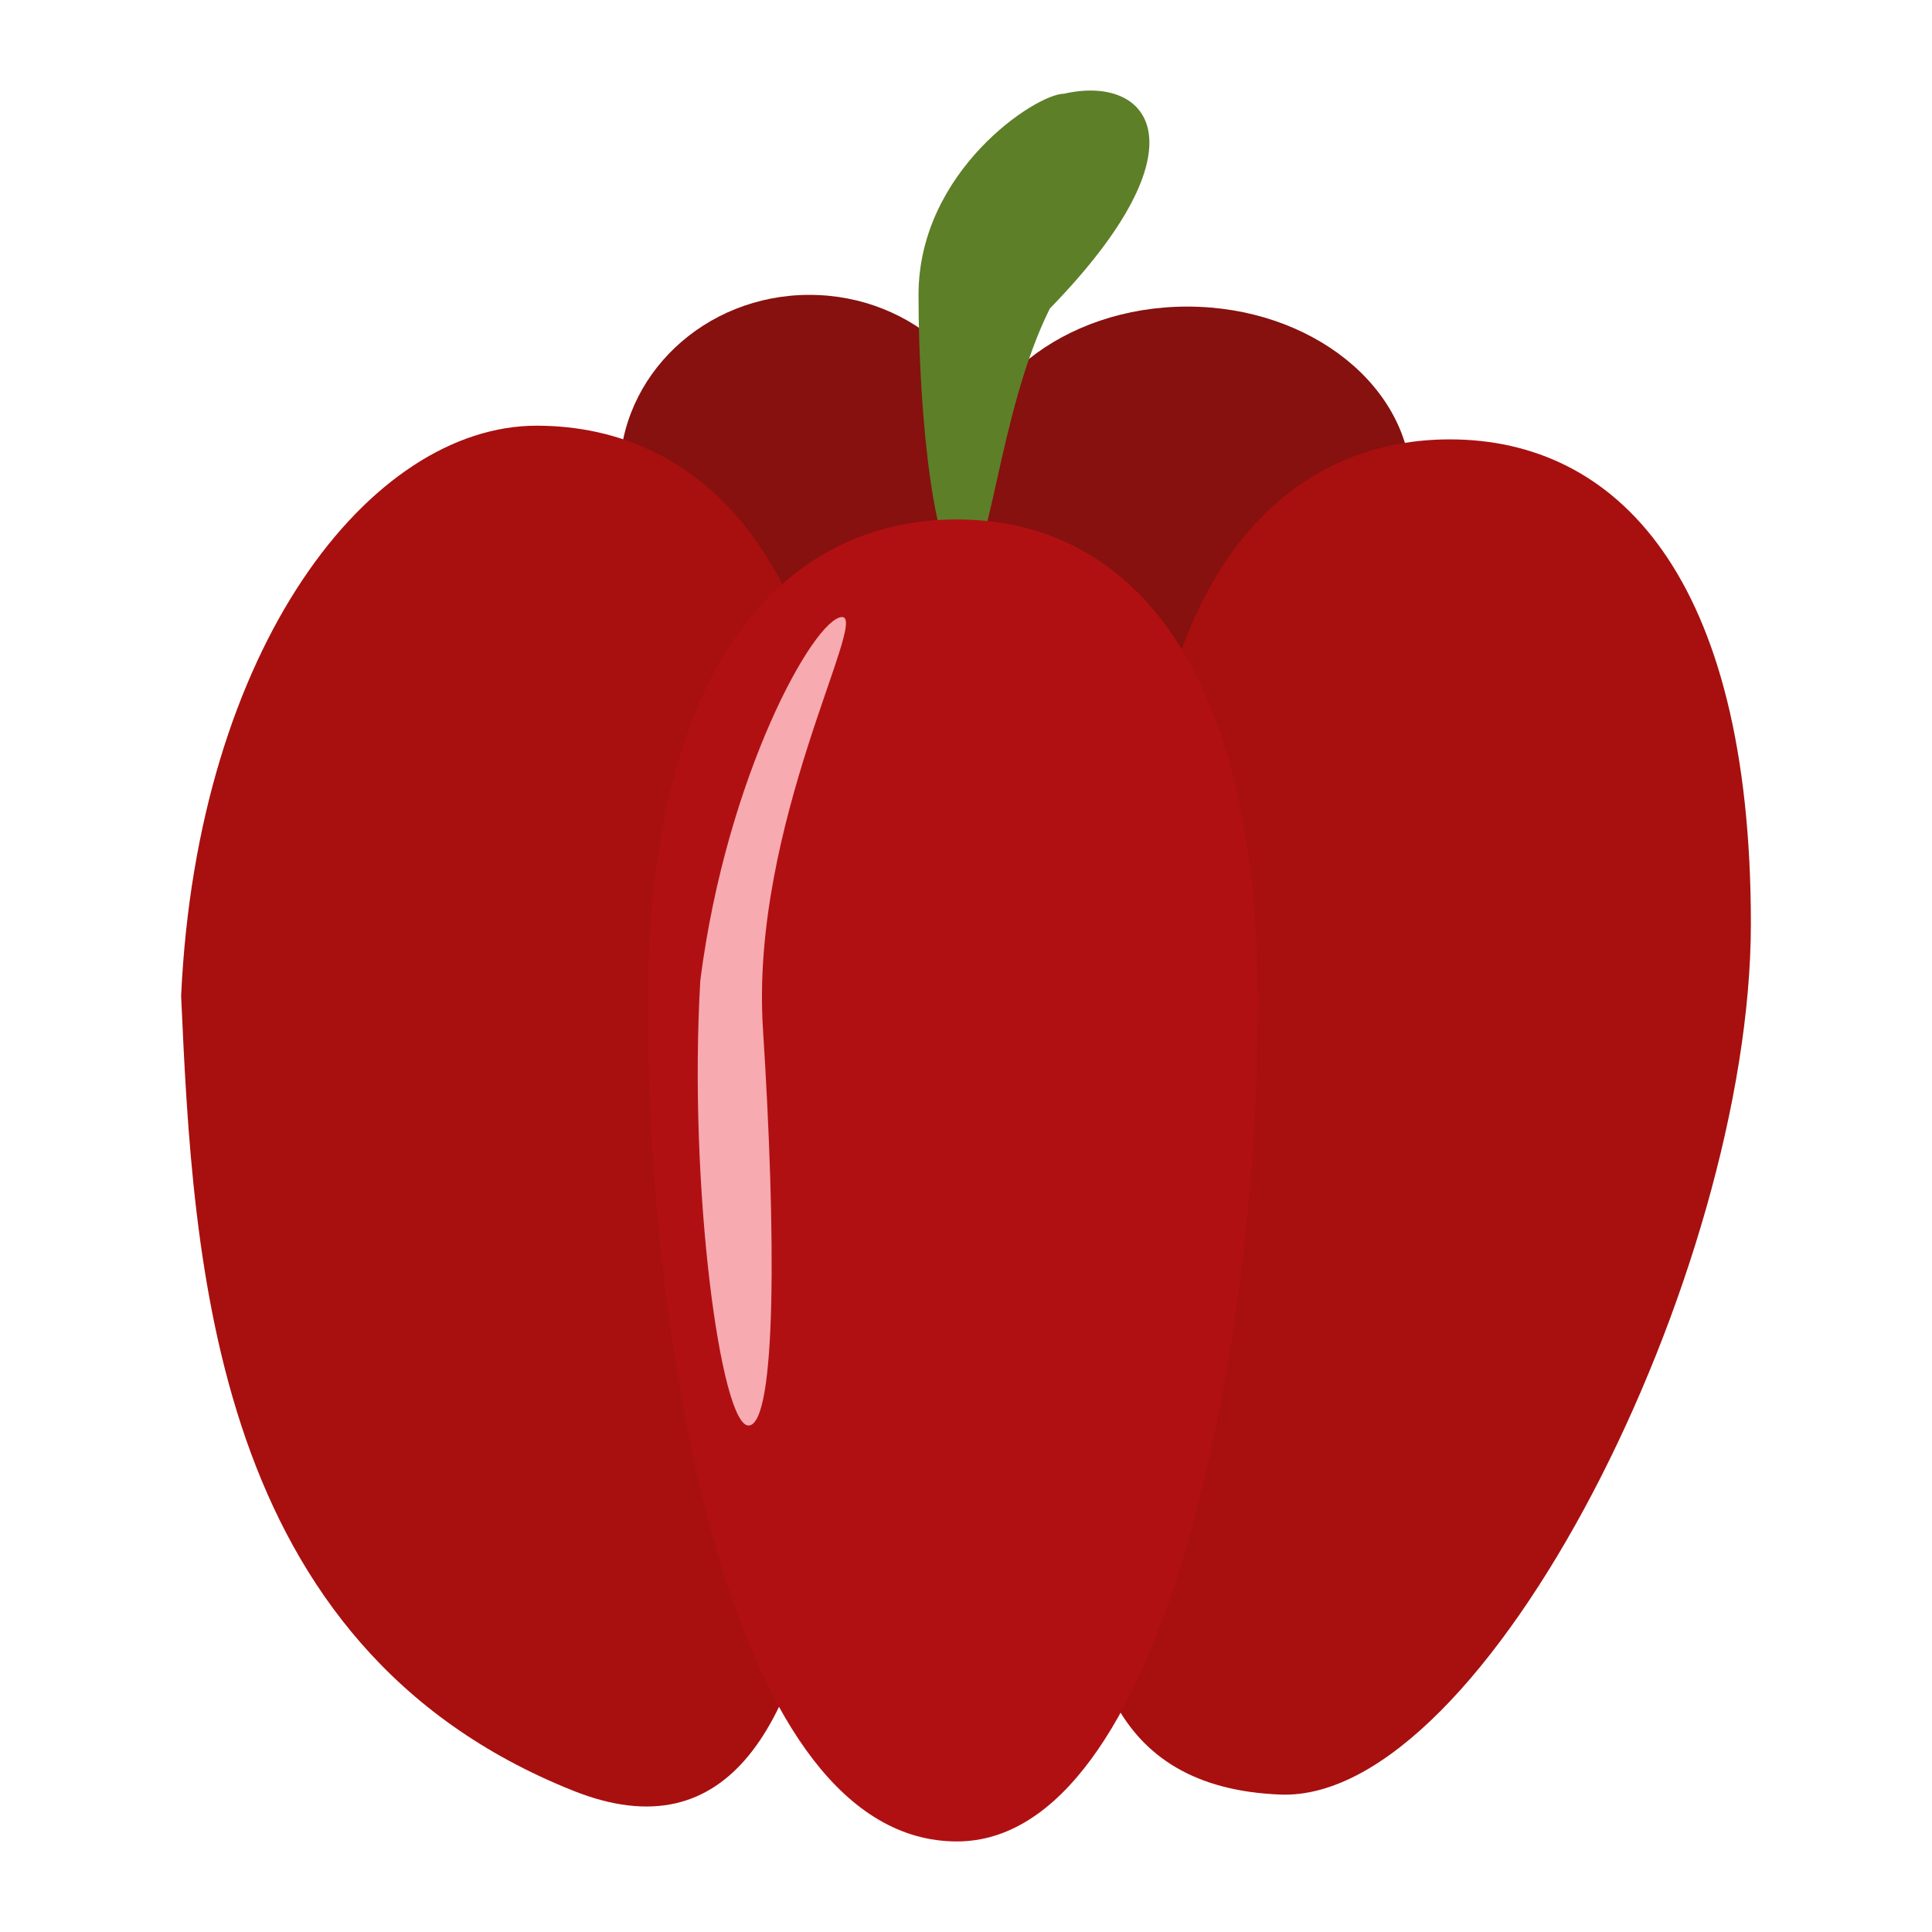
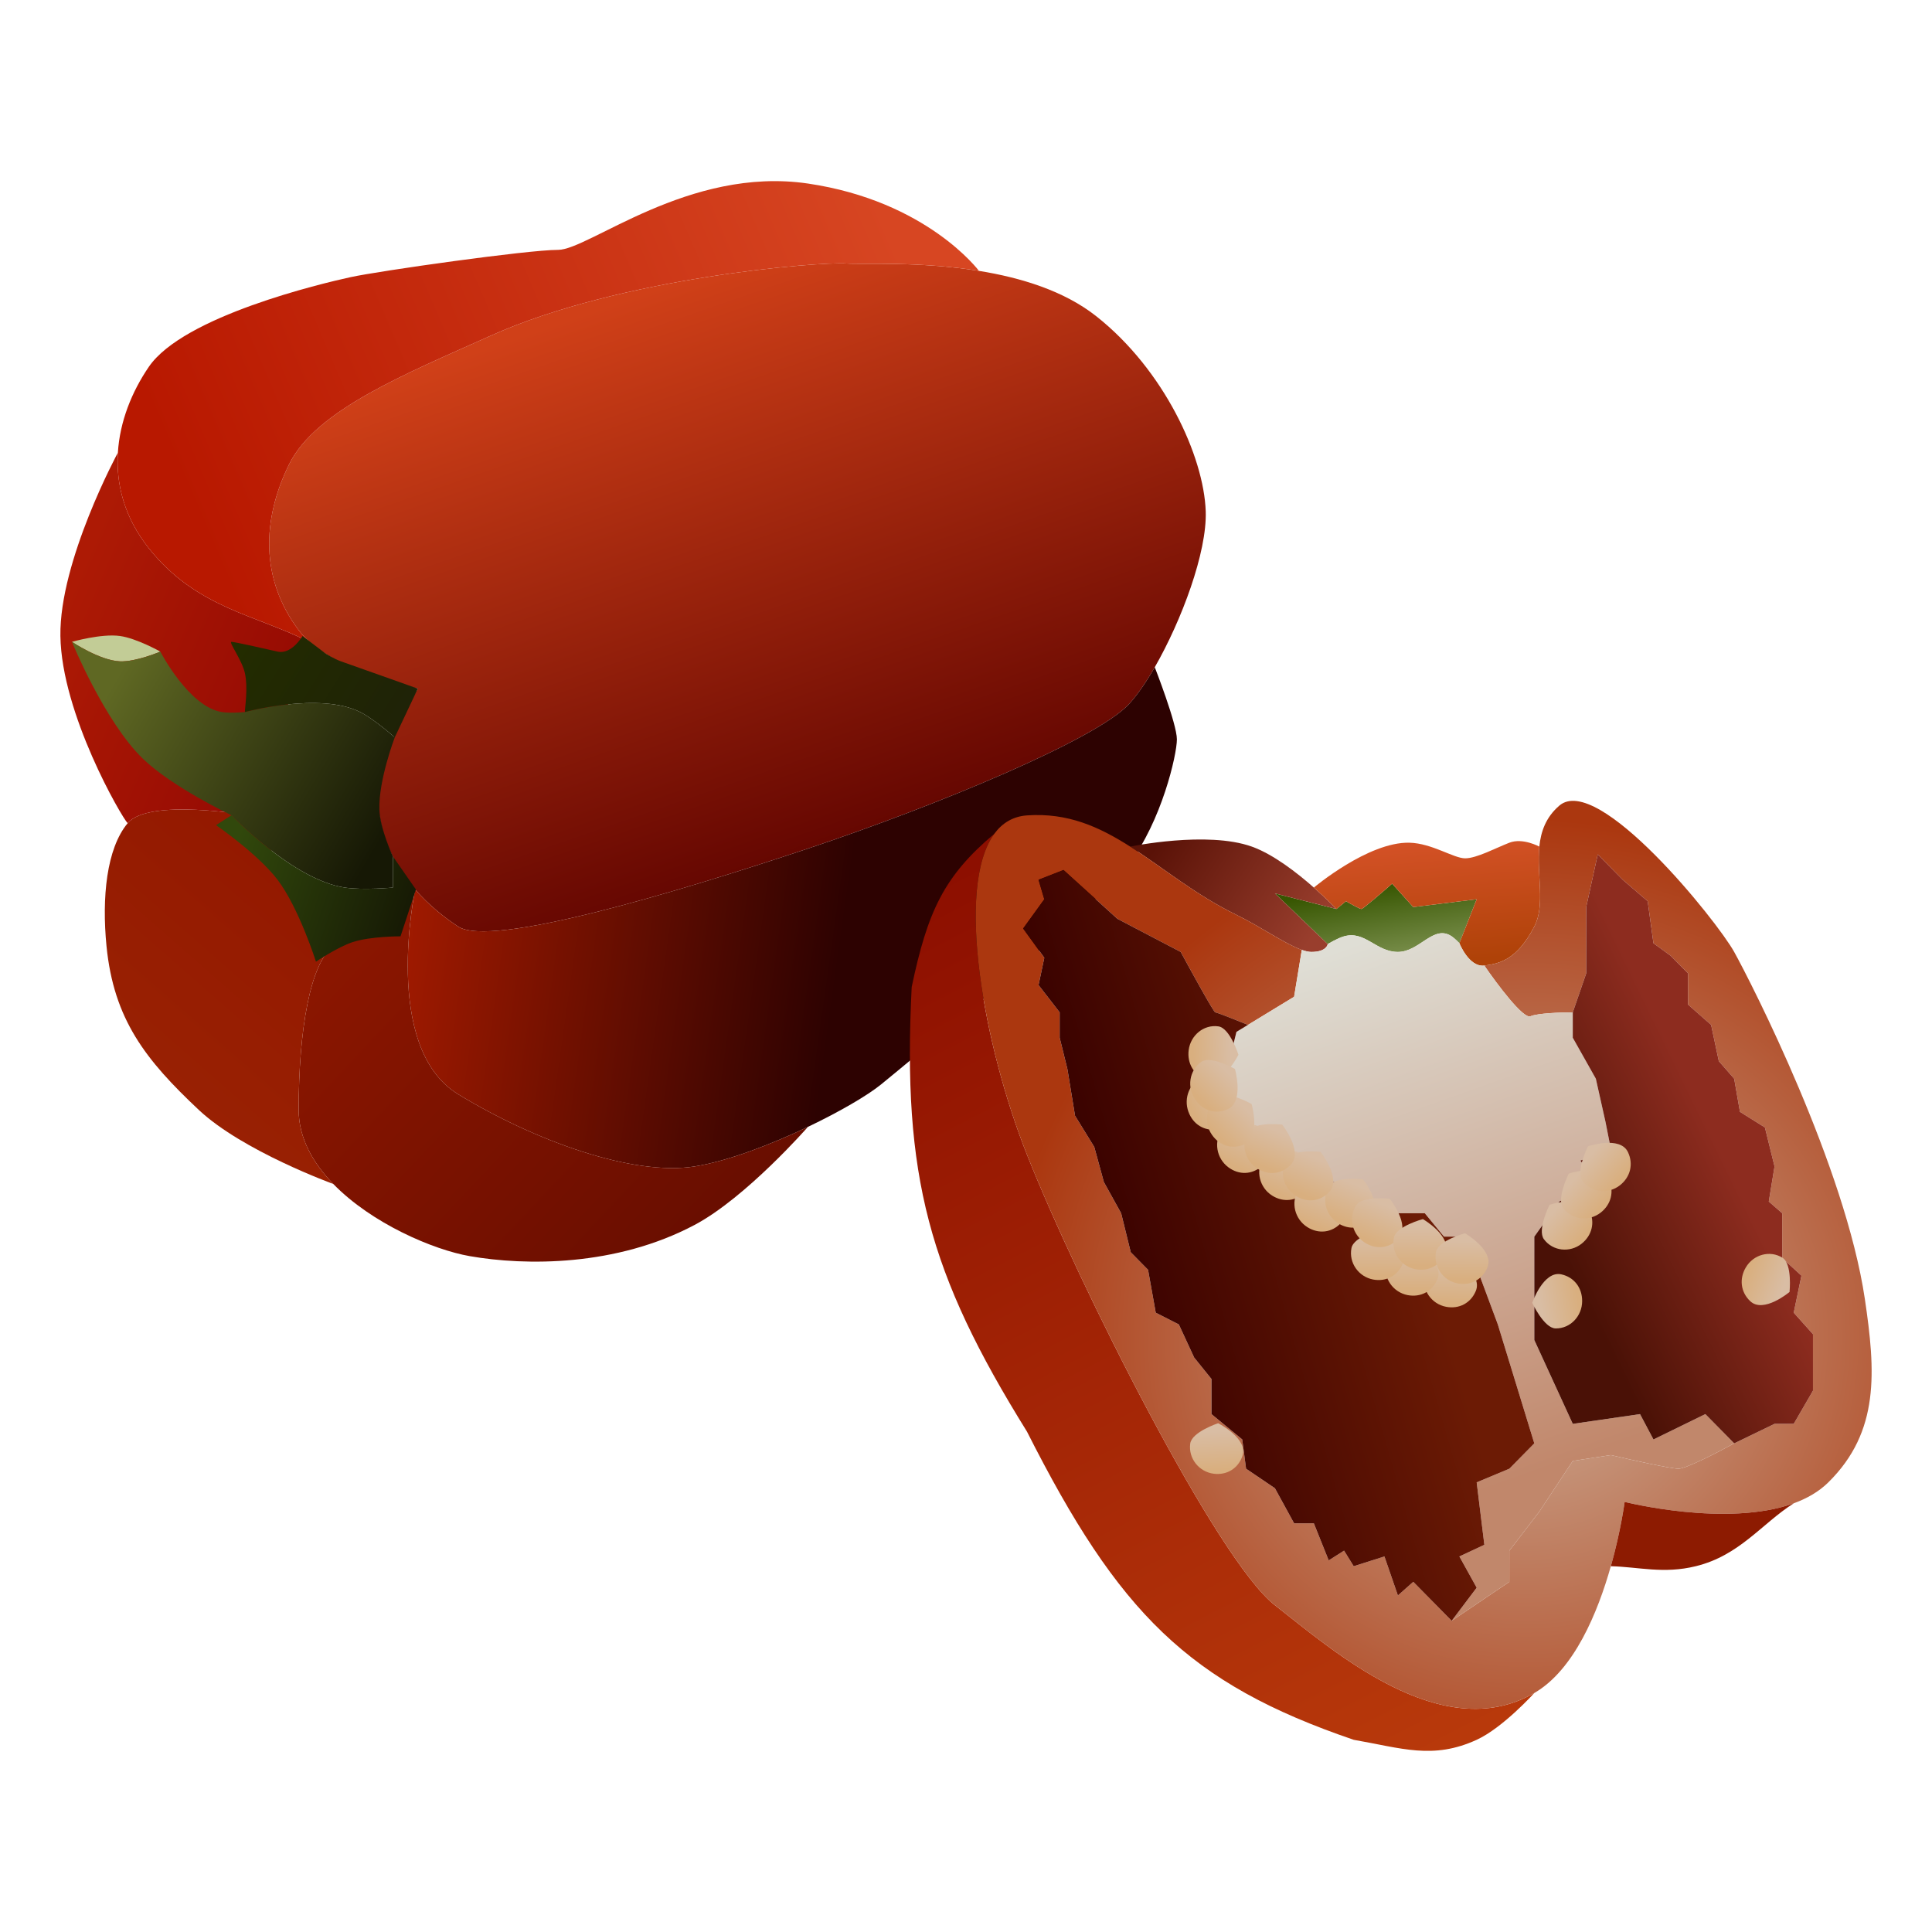
<svg xmlns="http://www.w3.org/2000/svg" width="64" height="64" viewBox="0 0 64 64" fill="none">
-   <ellipse cx="26.814" cy="15.719" rx="6.291" ry="5.951" fill="#86110F" />
-   <ellipse cx="39.328" cy="16.107" rx="7.429" ry="5.951" fill="#86110F" />
-   <path d="M34.777 10.221C33.037 13.714 32.824 18.889 31.9 18.889C30.976 18.889 30.427 13.877 30.427 9.768C30.427 5.66 34.322 3.105 35.246 3.105C38.057 2.458 40.064 4.787 34.777 10.221Z" fill="#5D7F28" />
-   <path d="M58 30.597C58 42.137 49.227 59.721 42.407 59.447C31.096 58.995 37.789 42.137 37.789 30.597C37.789 19.058 42.521 14.555 48.028 14.555C53.535 14.555 58 19.058 58 30.597Z" fill="#A7100F" />
-   <path d="M6 32.991C6.401 41.853 7.004 54.531 18.983 59.318C29.444 63.498 28.015 41.684 28.015 30.144C28.015 18.605 23.283 14.102 17.776 14.102C12.269 14.102 6.535 21.412 6 32.991Z" fill="#A7100F" />
-   <path d="M41.671 33.249C41.671 44.789 38.525 61 31.699 61C24.203 61 21.459 44.789 21.459 33.249C21.459 21.71 26.192 17.207 31.699 17.207C37.206 17.207 41.671 21.71 41.671 33.249Z" fill="#B11013" />
-   <path d="M25.274 34.09C25.707 40.84 25.728 47.166 24.805 47.222C23.883 47.277 22.798 39.33 23.199 32.473C24.069 25.681 26.962 20.497 27.884 20.441C28.806 20.386 24.841 27.341 25.274 34.09Z" fill="#F7AAAF" />
+   <path d="M9.576 15.383C8.685 17.192 8.611 19.166 9.894 20.874C10.003 21.019 10.132 21.154 10.276 21.281C11.509 22.366 13.841 22.812 13.841 22.812C13.841 22.812 12.307 25.316 12.568 27.011C12.719 27.996 13.184 28.813 13.754 29.466C14.197 29.974 14.704 30.383 15.178 30.694C16.26 31.404 22.363 29.578 26.764 28.11C31.077 26.67 36.312 24.492 37.394 23.329C37.663 23.04 37.96 22.611 38.253 22.102C39.138 20.563 39.989 18.292 39.941 16.933C39.877 15.124 38.571 12.256 36.312 10.473C35.244 9.63 33.81 9.196 32.429 8.973C30.442 8.651 28.562 8.767 28.037 8.729C27.145 8.664 20.548 9.19 16.26 11.119C13.441 12.387 10.467 13.574 9.576 15.383Z" fill="url(#paint0_linear_185_154)" />
+   <path d="M37.394 23.329C36.312 24.492 31.077 26.67 26.764 28.11C22.363 29.578 16.26 31.404 15.178 30.694C14.704 30.383 14.197 29.974 13.754 29.466C13.754 29.466 12.632 34.699 15.178 36.249C17.724 37.8 20.971 38.963 23.008 38.64C24.103 38.466 25.53 37.919 26.764 37.329C27.824 36.823 28.741 36.285 29.183 35.926C30.137 35.151 36.312 30.048 37.394 28.626C38.477 27.205 38.986 25.009 38.986 24.492C38.986 23.975 38.253 22.102 38.253 22.102C37.96 22.611 37.663 23.04 37.394 23.329Z" fill="url(#paint1_linear_185_154)" />
+   <path d="M15.178 36.249C12.632 34.699 13.754 29.466 13.754 29.466C13.754 29.466 11.804 30.758 11.04 31.34C10.276 31.921 9.894 34.118 9.894 36.766C9.894 37.689 10.358 38.518 11.04 39.22C12.316 40.532 14.357 41.401 15.56 41.611C17.406 41.934 20.406 41.958 23.008 40.578C24.716 39.672 26.764 37.329 26.764 37.329C25.53 37.919 24.103 38.466 23.008 38.64C20.971 38.963 17.724 37.8 15.178 36.249Z" fill="url(#paint2_linear_185_154)" />
+   <path d="M9.894 36.766C9.894 34.118 10.276 31.921 11.04 31.34L8.239 27.011C8.239 27.011 4.929 26.43 4.229 27.27C3.528 28.11 3.37 29.734 3.528 31.34C3.768 33.768 4.819 35.108 6.584 36.766C8.037 38.131 11.04 39.22 11.04 39.22C10.358 38.518 9.894 37.689 9.894 36.766Z" fill="url(#paint3_linear_185_154)" />
+   <path d="M10.276 21.281C8.515 20.37 6.52 20.163 4.929 18.161C4.123 17.146 3.839 16.049 3.905 14.995C3.905 14.995 1.964 18.579 2.001 21.068C2.038 23.645 4.025 27.063 4.229 27.27C4.929 26.43 8.239 27.011 8.239 27.011L10.276 21.281Z" fill="url(#paint4_linear_185_154)" />
+   <path d="M9.894 20.874C8.611 19.166 8.685 17.192 9.576 15.383C10.467 13.574 13.441 12.387 16.26 11.119C20.548 9.19 27.145 8.664 28.037 8.729C28.562 8.767 30.442 8.651 32.429 8.973C32.429 8.973 30.71 6.661 26.764 6.08C22.817 5.499 19.506 8.277 18.488 8.277C17.47 8.277 12.568 8.973 11.613 9.181C10.658 9.389 6.075 10.473 4.929 12.153C4.363 12.982 3.968 13.968 3.905 14.995C3.839 16.049 4.123 17.146 4.929 18.161C6.52 20.163 8.515 20.37 10.276 21.281C10.132 21.154 10.003 21.019 9.894 20.874Z" fill="url(#paint5_linear_185_154)" />
+   <path d="M2.383 21.262C2.383 21.262 3.305 21.881 3.974 21.908C4.511 21.929 5.311 21.585 5.311 21.585C5.311 21.585 4.528 21.145 3.974 21.068C3.354 20.982 2.383 21.262 2.383 21.262Z" fill="#C2CC96" />
+   <path d="M11.422 29.402C12.037 29.493 13.014 29.402 13.014 29.402V28.368C13.014 28.368 12.589 27.457 12.568 26.817C12.537 25.843 13.077 24.427 13.077 24.427C13.077 24.427 12.395 23.82 11.931 23.587C10.595 22.915 8.112 23.587 8.112 23.587C8.112 23.587 7.643 23.634 7.348 23.587C6.254 23.413 5.311 21.585 5.311 21.585C5.311 21.585 4.511 21.929 3.974 21.908C3.305 21.881 2.383 21.262 2.383 21.262C2.383 21.262 3.467 23.913 4.738 25.138C5.718 26.082 7.666 27.006 7.666 27.006C7.666 27.006 9.708 29.147 11.422 29.402Z" fill="url(#paint6_linear_185_154)" />
+   <path d="M11.931 23.587C12.395 23.82 13.077 24.427 13.077 24.427L13.841 22.812C13.841 22.812 12.233 22.238 11.295 21.908C11.072 21.829 10.786 21.649 10.786 21.649L10.022 21.068C10.022 21.068 9.661 21.692 9.194 21.585C8.727 21.477 7.768 21.262 7.666 21.262C7.565 21.262 8.017 21.865 8.112 22.295C8.221 22.788 8.112 23.432 8.112 23.587C8.112 23.587 10.595 22.915 11.931 23.587Z" fill="url(#paint7_linear_185_154)" />
+   <path d="M13.014 29.402C13.014 29.402 12.037 29.493 11.422 29.402C9.708 29.147 7.666 27.006 7.666 27.006L7.157 27.334C7.157 27.334 8.548 28.294 9.194 29.143C9.901 30.072 10.467 31.857 10.467 31.857C10.467 31.857 11.17 31.379 11.677 31.21C12.272 31.013 13.268 31.017 13.268 31.017L13.778 29.466L13.014 28.368V29.402Z" fill="url(#paint8_linear_185_154)" />
+   <path d="M44.524 31.017C45.222 30.82 45.583 31.534 46.307 31.534C47.031 31.534 47.485 30.612 48.089 31.017C48.2 31.091 48.344 31.245 48.344 31.245L48.917 29.789L46.816 30.048L46.116 29.272C45.797 29.552 45.148 30.112 45.097 30.112C45.046 30.112 44.736 29.94 44.588 29.854L44.27 30.112L42.233 29.595L43.983 31.275C43.983 31.275 44.299 31.08 44.524 31.017Z" fill="url(#paint9_linear_185_154)" />
+   <path d="M43.442 31.534C43.951 31.534 43.983 31.275 43.983 31.275L42.233 29.595L44.27 30.112C44.27 30.112 43.969 29.795 43.523 29.402C42.964 28.909 42.178 28.299 41.469 28.045C39.985 27.514 37.439 28.045 37.439 28.045C38.518 28.735 39.581 29.632 40.959 30.306C41.757 30.696 42.575 31.273 43.124 31.467C43.244 31.509 43.351 31.534 43.442 31.534Z" fill="url(#paint10_linear_185_154)" />
+   <path d="M49.171 31.986C49.681 31.921 50.254 31.792 50.826 30.694C51.198 29.981 50.9 28.968 50.992 28.045C50.992 28.045 50.444 27.744 49.999 27.916C49.553 28.088 48.917 28.433 48.535 28.433C48.153 28.433 47.436 27.934 46.689 27.916C45.327 27.882 43.523 29.402 43.523 29.402C43.969 29.795 44.27 30.112 44.27 30.112L44.588 29.854C44.736 29.94 45.046 30.112 45.097 30.112C45.148 30.112 45.797 29.552 46.116 29.272L46.816 30.048L48.917 29.789L48.344 31.245C48.344 31.245 48.662 32.05 49.171 31.986Z" fill="url(#paint11_linear_185_154)" />
+   <path d="M50.826 56.083C47.754 57.862 44.142 54.661 42.233 53.175C40.323 51.69 35.739 42.581 34.021 38.252C32.591 34.651 31.635 29.396 32.938 27.62C31.27 29.023 30.727 30.19 30.201 32.696C29.887 38.963 30.762 42.182 34.021 47.426C37.054 53.426 39.367 55.765 44.843 57.633C46.432 57.909 47.467 58.298 48.917 57.633C49.787 57.234 50.826 56.083 50.826 56.083Z" fill="url(#paint12_linear_185_154)" />
+   <path d="M50.826 30.694C50.254 31.792 49.681 31.921 49.171 31.986C49.583 32.589 50.465 33.769 50.699 33.665C50.934 33.562 51.731 33.536 52.1 33.536L52.545 32.244V30.048L52.927 28.303L53.755 29.143L54.582 29.854L54.773 31.245L55.346 31.663L55.919 32.244V33.278L56.683 33.95L56.938 35.151L57.447 35.733L57.638 36.831L58.465 37.348L58.784 38.64L58.593 39.803L59.038 40.19V41.676L59.675 42.258L59.42 43.485L60.057 44.196V44.971V46.069L59.42 47.167H58.784L57.447 47.813C56.938 48.093 55.855 48.653 55.601 48.653C55.346 48.653 54.001 48.352 53.361 48.201L52.1 48.395L50.992 50.075L49.999 51.367V52.4L48.089 53.692L46.816 52.4L46.307 52.852L45.861 51.56L44.843 51.883L44.524 51.367L44.015 51.69L43.523 50.462H42.869L42.233 49.299L41.278 48.653L41.151 47.684L40.132 46.844V45.681L39.559 44.971L39.05 43.873L38.286 43.485L38.031 42.064L37.458 41.482L37.14 40.19L36.567 39.157L36.249 37.994L35.612 36.96L35.358 35.41L35.103 34.376V33.536L34.403 32.632L34.594 31.727L33.893 30.758L34.594 29.789L34.403 29.143L35.23 28.82L37.013 30.435L39.113 31.534C39.474 32.201 40.208 33.536 40.259 33.536C40.31 33.536 41.002 33.812 41.341 33.95L42.869 33.019L43.124 31.467C42.575 31.273 41.757 30.696 40.959 30.306C39.581 29.632 38.518 28.735 37.439 28.045C36.409 27.386 35.366 26.917 34.021 27.011C33.558 27.044 33.202 27.261 32.938 27.62C31.635 29.396 32.591 34.651 34.021 38.252C35.739 42.581 40.323 51.69 42.233 53.175C44.142 54.661 47.754 57.862 50.826 56.083C52.148 55.318 52.93 53.407 53.361 51.883C53.695 50.701 53.818 49.752 53.818 49.752C53.818 49.752 57.2 50.607 59.42 49.799C59.859 49.639 60.253 49.414 60.566 49.105C62.275 47.419 62.13 45.425 61.776 43.033C61.127 38.654 58.02 32.567 57.447 31.534C56.874 30.5 52.927 25.59 51.654 26.688C51.207 27.073 51.043 27.546 50.992 28.045C50.9 28.968 51.198 29.981 50.826 30.694Z" fill="url(#paint13_radial_185_154)" />
+   <path d="M46.307 31.534C45.583 31.534 45.222 30.82 44.524 31.017C44.299 31.08 43.983 31.275 43.983 31.275C43.983 31.275 43.951 31.534 43.442 31.534C43.351 31.534 43.244 31.509 43.124 31.467L42.869 33.019L41.341 33.95L40.959 34.182L40.578 35.733L41.469 37.412L42.615 37.671V38.446L43.523 38.252L43.983 39.157H44.779L46.116 40.19H47.198L47.834 40.965H48.535L49.617 43.873L50.826 47.813L49.999 48.653L48.917 49.105L49.171 51.173L48.344 51.56L48.917 52.594L48.089 53.692L49.999 52.4V51.367L50.992 50.075L52.1 48.395L53.361 48.201C54.001 48.352 55.346 48.653 55.601 48.653C55.855 48.653 56.938 48.093 57.447 47.813L56.492 46.844L54.773 47.684L54.328 46.844L52.1 47.167L50.826 44.389V40.965L51.654 39.803L52.864 39.157L52.354 38.446L53.361 38.058L53.182 37.154L52.864 35.733L52.1 34.376V33.536C51.731 33.536 50.934 33.562 50.699 33.665C50.465 33.769 49.583 32.589 49.171 31.986C48.662 32.05 48.344 31.245 48.344 31.245C48.344 31.245 48.2 31.091 48.089 31.017C47.485 30.612 47.031 31.534 46.307 31.534Z" fill="url(#paint14_linear_185_154)" />
+   <path d="M40.578 35.733L40.959 34.182L41.341 33.95C41.002 33.812 40.31 33.536 40.259 33.536C40.208 33.536 39.474 32.201 39.113 31.534L37.013 30.435L35.23 28.82L34.403 29.143L34.594 29.789L33.893 30.758L34.594 31.727L34.403 32.632L35.103 33.536V34.376L35.358 35.41L35.612 36.96L36.249 37.994L36.567 39.157L37.14 40.19L37.458 41.482L38.031 42.064L38.286 43.485L39.05 43.873L39.559 44.971L40.132 45.681V46.844L41.151 47.684L41.278 48.653L42.233 49.299L42.869 50.462H43.523L44.015 51.69L44.524 51.367L44.843 51.883L45.861 51.56L46.307 52.852L46.816 52.4L48.089 53.692L48.917 52.594L48.344 51.56L49.171 51.173L48.917 49.105L49.999 48.653L50.826 47.813L49.617 43.873L48.535 40.965H47.834L47.198 40.19H46.116L44.779 39.157H43.983L43.523 38.252L42.615 38.446V37.671L41.469 37.412L40.578 35.733Z" fill="url(#paint15_linear_185_154)" />
+   <path d="M52.1 33.536V34.376L52.864 35.733L53.182 37.154L53.361 38.058L52.354 38.446L52.864 39.157L51.654 39.803L50.826 40.965V44.389L52.1 47.167L54.328 46.844L54.773 47.684L56.492 46.844L57.447 47.813L58.784 47.167H59.42L60.057 46.069V44.971V44.196L59.42 43.485L59.675 42.258L59.038 41.676V40.19L58.593 39.803L58.784 38.64L58.465 37.348L57.638 36.831L57.447 35.733L56.938 35.151L56.683 33.95L55.919 33.278V32.244L55.346 31.663L54.773 31.245L54.582 29.854L53.755 29.143L52.927 28.303L52.545 30.048V32.244L52.1 33.536Z" fill="url(#paint16_linear_185_154)" />
+   <path d="M53.818 49.752C53.818 49.752 53.695 50.701 53.361 51.883C54.277 51.905 55.106 52.145 56.174 51.883C57.632 51.526 58.359 50.472 59.42 49.799C57.2 50.607 53.818 49.752 53.818 49.752Z" fill="#8D1B01" />
+   <path d="M39.878 35.668C40.241 35.535 40.897 36.185 40.897 36.185C40.897 36.185 40.922 37.321 40.324 37.412C39.894 37.478 39.521 37.244 39.369 36.831C39.197 36.365 39.417 35.836 39.878 35.668Z" fill="url(#paint17_linear_185_154)" />
+   <path d="M40.361 34C40.743 34.054 41.025 34.939 41.025 34.939C41.025 34.939 40.526 35.956 39.954 35.754C39.544 35.608 39.322 35.225 39.376 34.788C39.438 34.295 39.876 33.93 40.361 34Z" fill="url(#paint18_linear_185_154)" />
+   <path d="M40.489 37.412C40.722 37.099 41.62 37.278 41.62 37.278C41.62 37.278 42.255 38.215 41.803 38.624C41.479 38.918 41.041 38.929 40.691 38.668C40.296 38.374 40.194 37.809 40.489 37.412Z" fill="url(#paint19_linear_185_154)" />
+   <path d="M41.845 38.371C42.052 38.041 42.962 38.147 42.962 38.147C42.962 38.147 43.668 39.029 43.25 39.474C42.949 39.792 42.514 39.839 42.144 39.607C41.727 39.346 41.582 38.791 41.845 38.371Z" fill="url(#paint20_linear_185_154)" />
+   <path d="M43.011 39.416C43.218 39.086 44.128 39.192 44.128 39.192C44.128 39.192 44.834 40.074 44.416 40.518C44.115 40.837 43.68 40.884 43.31 40.652C42.894 40.391 42.748 39.835 43.011 39.416Z" fill="url(#paint21_linear_185_154)" />
+   <path d="M44.03 39.287C44.237 38.956 45.147 39.063 45.147 39.063C45.147 39.063 45.853 39.945 45.434 40.389C45.134 40.708 44.699 40.755 44.329 40.523C43.912 40.261 43.767 39.706 44.03 39.287Z" fill="url(#paint22_linear_185_154)" />
+   <path d="M42.628 38.383C42.836 38.052 43.745 38.158 43.745 38.158C43.745 38.158 44.451 39.041 44.033 39.485C43.733 39.804 43.297 39.85 42.927 39.618C42.511 39.357 42.365 38.802 42.628 38.383Z" fill="url(#paint23_linear_185_154)" />
+   <path d="M41.356 37.478C41.563 37.148 42.473 37.254 42.473 37.254C42.473 37.254 43.179 38.136 42.761 38.58C42.46 38.899 42.025 38.946 41.655 38.714C41.238 38.453 41.093 37.897 41.356 37.478Z" fill="url(#paint24_linear_185_154)" />
+   <path d="M40.347 36.34C40.664 36.117 41.462 36.573 41.462 36.573C41.462 36.573 41.775 37.664 41.22 37.909C40.821 38.084 40.402 37.956 40.15 37.596C39.865 37.192 39.944 36.623 40.347 36.34Z" fill="url(#paint25_linear_185_154)" />
+   <path d="M39.794 35.176C40.111 34.953 40.909 35.41 40.909 35.41C40.909 35.41 41.222 36.501 40.667 36.745C40.268 36.921 39.849 36.792 39.597 36.433C39.313 36.028 39.391 35.459 39.794 35.176Z" fill="url(#paint26_linear_185_154)" />
+   <path d="M47.188 42.248C47.263 41.864 48.149 41.629 48.149 41.629C48.149 41.629 49.122 42.192 48.89 42.76C48.724 43.167 48.334 43.371 47.907 43.29C47.425 43.2 47.092 42.736 47.188 42.248Z" fill="url(#paint27_linear_185_154)" />
+   <path d="M45.914 41.861C45.989 41.477 46.876 41.241 46.876 41.241C46.876 41.241 47.848 41.805 47.617 42.372C47.45 42.78 47.061 42.983 46.633 42.903C46.152 42.812 45.819 42.348 45.914 41.861Z" fill="url(#paint28_linear_185_154)" />
+   <path d="M44.769 41.344C44.844 40.96 45.73 40.724 45.73 40.724C45.73 40.724 46.703 41.288 46.471 41.855C46.305 42.263 45.915 42.466 45.488 42.386C45.006 42.296 44.673 41.831 44.769 41.344Z" fill="url(#paint29_linear_185_154)" />
+   <path d="M44.92 39.933C45.127 39.602 46.037 39.709 46.037 39.709C46.037 39.709 46.743 40.591 46.325 41.035C46.025 41.354 45.589 41.401 45.219 41.169C44.803 40.908 44.657 40.352 44.92 39.933Z" fill="url(#paint30_linear_185_154)" />
+   <path d="M46.174 41.003C46.249 40.619 47.135 40.384 47.135 40.384C47.135 40.384 48.108 40.947 47.876 41.515C47.71 41.922 47.321 42.126 46.893 42.045C46.412 41.955 46.078 41.49 46.174 41.003Z" fill="url(#paint31_linear_185_154)" />
+   <path d="M47.569 41.473C47.645 41.089 48.531 40.854 48.531 40.854C48.531 40.854 49.504 41.417 49.272 41.985C49.105 42.392 48.716 42.596 48.289 42.515C47.807 42.425 47.474 41.96 47.569 41.473Z" fill="url(#paint32_linear_185_154)" />
+   <path d="M51.145 41.052C50.913 40.739 51.33 39.911 51.33 39.911C51.33 39.911 52.392 39.55 52.655 40.103C52.844 40.5 52.734 40.93 52.391 41.201C52.004 41.505 51.44 41.449 51.145 41.052Z" fill="url(#paint33_linear_185_154)" />
+   <path d="M51.782 40.018C51.55 39.705 51.967 38.878 51.967 38.878C51.967 38.878 53.029 38.516 53.292 39.069C53.481 39.467 53.371 39.897 53.028 40.167C52.641 40.472 52.077 40.415 51.782 40.018Z" fill="url(#paint34_linear_185_154)" />
+   <path d="M52.419 39.114C52.187 38.801 52.603 37.973 52.603 37.973C52.603 37.973 53.665 37.611 53.928 38.165C54.117 38.562 54.008 38.992 53.664 39.263C53.277 39.567 52.714 39.511 52.419 39.114Z" fill="url(#paint35_linear_185_154)" />
+   <path d="M59.049 41.666C59.377 41.873 59.281 42.798 59.281 42.798C59.281 42.798 58.418 43.523 57.977 43.102C57.659 42.801 57.609 42.359 57.834 41.982C58.087 41.556 58.633 41.404 59.049 41.666Z" fill="url(#paint36_linear_185_154)" />
+   <path d="M51.532 44.006C51.146 44 50.757 43.158 50.757 43.158C50.757 43.158 51.127 42.086 51.719 42.214C52.144 42.306 52.412 42.658 52.411 43.099C52.411 43.596 52.021 44.013 51.532 44.006Z" fill="url(#paint37_linear_185_154)" />
+   <path d="M39.428 47.82C39.482 47.432 40.353 47.146 40.353 47.146C40.353 47.146 41.356 47.652 41.157 48.232C41.014 48.649 40.637 48.874 40.205 48.819C39.719 48.757 39.36 48.312 39.428 47.82Z" fill="url(#paint38_linear_185_154)" />
+   <defs>
+     <linearGradient id="paint0_linear_185_154" x1="21.735" y1="9.569" x2="28.336" y2="28.631" gradientUnits="userSpaceOnUse">
+       <stop stop-color="#D04018" />
+       <stop offset="1" stop-color="#600400" />
+     </linearGradient>
+     <linearGradient id="paint1_linear_185_154" x1="13.395" y1="30.694" x2="27.663" y2="32.702" gradientUnits="userSpaceOnUse">
+       <stop stop-color="#A01A00" />
+       <stop offset="1" stop-color="#2D0201" />
+     </linearGradient>
+     <linearGradient id="paint2_linear_185_154" x1="12.122" y1="30.435" x2="23.289" y2="40.93" gradientUnits="userSpaceOnUse">
+       <stop stop-color="#8B1600" />
+       <stop offset="1" stop-color="#690E00" />
+     </linearGradient>
+     <linearGradient id="paint3_linear_185_154" x1="9.321" y1="28.949" x2="4.013" y2="35.009" gradientUnits="userSpaceOnUse">
+       <stop stop-color="#941900" />
+       <stop offset="1" stop-color="#992103" />
+     </linearGradient>
+     <linearGradient id="paint4_linear_185_154" x1="9.767" y1="23.91" x2="1.9" y2="20.507" gradientUnits="userSpaceOnUse">
+       <stop stop-color="#950A03" />
+       <stop offset="1" stop-color="#AD1A05" />
+     </linearGradient>
+     <linearGradient id="paint5_linear_185_154" x1="6.52" y1="17.321" x2="29.479" y2="7.49" gradientUnits="userSpaceOnUse">
+       <stop stop-color="#B81800" />
+       <stop offset="1" stop-color="#D74622" />
+     </linearGradient>
+     <linearGradient id="paint6_linear_185_154" x1="4.131" y1="21.972" x2="12.99" y2="27.221" gradientUnits="userSpaceOnUse">
+       <stop stop-color="#5F6823" />
+       <stop offset="1" stop-color="#161805" />
+     </linearGradient>
+     <linearGradient id="paint7_linear_185_154" x1="8.112" y1="21.051" x2="13.835" y2="24.632" gradientUnits="userSpaceOnUse">
+       <stop stop-color="#232C00" />
+       <stop offset="1" stop-color="#1E2108" />
+     </linearGradient>
+     <linearGradient id="paint8_linear_185_154" x1="7.627" y1="28.497" x2="13.839" y2="30.572" gradientUnits="userSpaceOnUse">
+       <stop stop-color="#31480C" />
+       <stop offset="1" stop-color="#151704" />
+     </linearGradient>
+     <linearGradient id="paint9_linear_185_154" x1="45.67" y1="29.337" x2="46.129" y2="32.242" gradientUnits="userSpaceOnUse">
+       <stop stop-color="#375601" />
+       <stop offset="1" stop-color="#879A5B" />
+     </linearGradient>
+     <linearGradient id="paint10_linear_185_154" x1="38.477" y1="27.722" x2="43.487" y2="31.013" gradientUnits="userSpaceOnUse">
+       <stop stop-color="#5A1207" />
+       <stop offset="1" stop-color="#993E2D" />
+     </linearGradient>
+     <linearGradient id="paint11_linear_185_154" x1="47.516" y1="27.593" x2="47.844" y2="31.856" gradientUnits="userSpaceOnUse">
+       <stop stop-color="#D65228" />
+       <stop offset="1" stop-color="#AF4208" />
+     </linearGradient>
+     <linearGradient id="paint12_linear_185_154" x1="32.748" y1="28.239" x2="48.06" y2="57.838" gradientUnits="userSpaceOnUse">
+       <stop stop-color="#8D0F00" />
+       <stop offset="1" stop-color="#B8390B" />
+     </linearGradient>
+     <radialGradient id="paint13_radial_185_154" cx="0" cy="0" r="1" gradientUnits="userSpaceOnUse" gradientTransform="translate(50.5718 44.3248) rotate(64.4402) scale(17.115 17.4224)">
+       <stop stop-color="#CDB09A" />
+       <stop offset="1" stop-color="#AB370F" />
+     </radialGradient>
+     <linearGradient id="paint14_linear_185_154" x1="46.116" y1="30.823" x2="52.324" y2="48.273" gradientUnits="userSpaceOnUse">
+       <stop stop-color="#DFDED5" />
+       <stop offset="1" stop-color="#C1876B" />
+     </linearGradient>
+     <linearGradient id="paint15_linear_185_154" x1="46.116" y1="37.606" x2="36.481" y2="40.372" gradientUnits="userSpaceOnUse">
+       <stop stop-color="#6C1B05" />
+       <stop offset="1" stop-color="#3A0200" />
+     </linearGradient>
+     <linearGradient id="paint16_linear_185_154" x1="56.619" y1="37.348" x2="51.049" y2="40.06" gradientUnits="userSpaceOnUse">
+       <stop stop-color="#8D2C1F" />
+       <stop offset="1" stop-color="#4A1106" />
+     </linearGradient>
+     <linearGradient id="paint17_linear_185_154" x1="40.642" y1="36.249" x2="39.552" y2="36.882" gradientUnits="userSpaceOnUse">
+       <stop stop-color="#D9BDA4" />
+       <stop offset="1" stop-color="#D9AF7F" />
+     </linearGradient>
+     <linearGradient id="paint18_linear_185_154" x1="40.77" y1="34.875" x2="39.516" y2="34.933" gradientUnits="userSpaceOnUse">
+       <stop stop-color="#D9BDA4" />
+       <stop offset="1" stop-color="#D9AF7F" />
+     </linearGradient>
+     <linearGradient id="paint19_linear_185_154" x1="41.442" y1="37.474" x2="40.872" y2="38.609" gradientUnits="userSpaceOnUse">
+       <stop stop-color="#D9BDA4" />
+       <stop offset="1" stop-color="#D9AF7F" />
+     </linearGradient>
+     <linearGradient id="paint20_linear_185_154" x1="42.8" y1="38.356" x2="42.322" y2="39.535" gradientUnits="userSpaceOnUse">
+       <stop stop-color="#D9BDA4" />
+       <stop offset="1" stop-color="#D9AF7F" />
+     </linearGradient>
+     <linearGradient id="paint21_linear_185_154" x1="43.966" y1="39.401" x2="43.488" y2="40.58" gradientUnits="userSpaceOnUse">
+       <stop stop-color="#D9BDA4" />
+       <stop offset="1" stop-color="#D9AF7F" />
+     </linearGradient>
+     <linearGradient id="paint22_linear_185_154" x1="44.984" y1="39.272" x2="44.507" y2="40.45" gradientUnits="userSpaceOnUse">
+       <stop stop-color="#D9BDA4" />
+       <stop offset="1" stop-color="#D9AF7F" />
+     </linearGradient>
+     <linearGradient id="paint23_linear_185_154" x1="43.583" y1="38.367" x2="43.105" y2="39.546" gradientUnits="userSpaceOnUse">
+       <stop stop-color="#D9BDA4" />
+       <stop offset="1" stop-color="#D9AF7F" />
+     </linearGradient>
+     <linearGradient id="paint24_linear_185_154" x1="42.311" y1="37.463" x2="41.833" y2="38.641" gradientUnits="userSpaceOnUse">
+       <stop stop-color="#D9BDA4" />
+       <stop offset="1" stop-color="#D9AF7F" />
+     </linearGradient>
+     <linearGradient id="paint25_linear_185_154" x1="41.232" y1="36.702" x2="40.337" y2="37.596" gradientUnits="userSpaceOnUse">
+       <stop stop-color="#D9BDA4" />
+       <stop offset="1" stop-color="#D9AF7F" />
+     </linearGradient>
+     <linearGradient id="paint26_linear_185_154" x1="40.68" y1="35.538" x2="39.785" y2="36.432" gradientUnits="userSpaceOnUse">
+       <stop stop-color="#D9BDA4" />
+       <stop offset="1" stop-color="#D9AF7F" />
+     </linearGradient>
+     <linearGradient id="paint27_linear_185_154" x1="48.072" y1="41.883" x2="48.059" y2="43.158" gradientUnits="userSpaceOnUse">
+       <stop stop-color="#D9BDA4" />
+       <stop offset="1" stop-color="#D9AF7F" />
+     </linearGradient>
+     <linearGradient id="paint28_linear_185_154" x1="46.799" y1="41.496" x2="46.786" y2="42.77" gradientUnits="userSpaceOnUse">
+       <stop stop-color="#D9BDA4" />
+       <stop offset="1" stop-color="#D9AF7F" />
+     </linearGradient>
+     <linearGradient id="paint29_linear_185_154" x1="45.653" y1="40.979" x2="45.641" y2="42.253" gradientUnits="userSpaceOnUse">
+       <stop stop-color="#D9BDA4" />
+       <stop offset="1" stop-color="#D9AF7F" />
+     </linearGradient>
+     <linearGradient id="paint30_linear_185_154" x1="45.875" y1="39.918" x2="45.397" y2="41.096" gradientUnits="userSpaceOnUse">
+       <stop stop-color="#D9BDA4" />
+       <stop offset="1" stop-color="#D9AF7F" />
+     </linearGradient>
+     <linearGradient id="paint31_linear_185_154" x1="47.059" y1="40.639" x2="47.046" y2="41.913" gradientUnits="userSpaceOnUse">
+       <stop stop-color="#D9BDA4" />
+       <stop offset="1" stop-color="#D9AF7F" />
+     </linearGradient>
+     <linearGradient id="paint32_linear_185_154" x1="48.454" y1="41.108" x2="48.441" y2="42.383" gradientUnits="userSpaceOnUse">
+       <stop stop-color="#D9BDA4" />
+       <stop offset="1" stop-color="#D9AF7F" />
+     </linearGradient>
+     <linearGradient id="paint33_linear_185_154" x1="51.466" y1="40.139" x2="52.407" y2="40.983" gradientUnits="userSpaceOnUse">
+       <stop stop-color="#D9BDA4" />
+       <stop offset="1" stop-color="#D9AF7F" />
+     </linearGradient>
+     <linearGradient id="paint34_linear_185_154" x1="52.103" y1="39.105" x2="53.044" y2="39.949" gradientUnits="userSpaceOnUse">
+       <stop stop-color="#D9BDA4" />
+       <stop offset="1" stop-color="#D9AF7F" />
+     </linearGradient>
+     <linearGradient id="paint35_linear_185_154" x1="52.74" y1="38.201" x2="53.681" y2="39.045" gradientUnits="userSpaceOnUse">
+       <stop stop-color="#D9BDA4" />
+       <stop offset="1" stop-color="#D9AF7F" />
+     </linearGradient>
+     <linearGradient id="paint36_linear_185_154" x1="59.073" y1="42.635" x2="57.898" y2="42.185" gradientUnits="userSpaceOnUse">
+       <stop stop-color="#D9BDA4" />
+       <stop offset="1" stop-color="#D9AF7F" />
+     </linearGradient>
+     <linearGradient id="paint37_linear_185_154" x1="51.018" y1="43.189" x2="52.256" y2="42.977" gradientUnits="userSpaceOnUse">
+       <stop stop-color="#D9BDA4" />
+       <stop offset="1" stop-color="#D9AF7F" />
+     </linearGradient>
+     <linearGradient id="paint38_linear_185_154" x1="40.291" y1="47.405" x2="40.352" y2="48.677" gradientUnits="userSpaceOnUse">
+       <stop stop-color="#D9BDA4" />
+       <stop offset="1" stop-color="#D9AF7F" />
+     </linearGradient>
+   </defs>
</svg>
